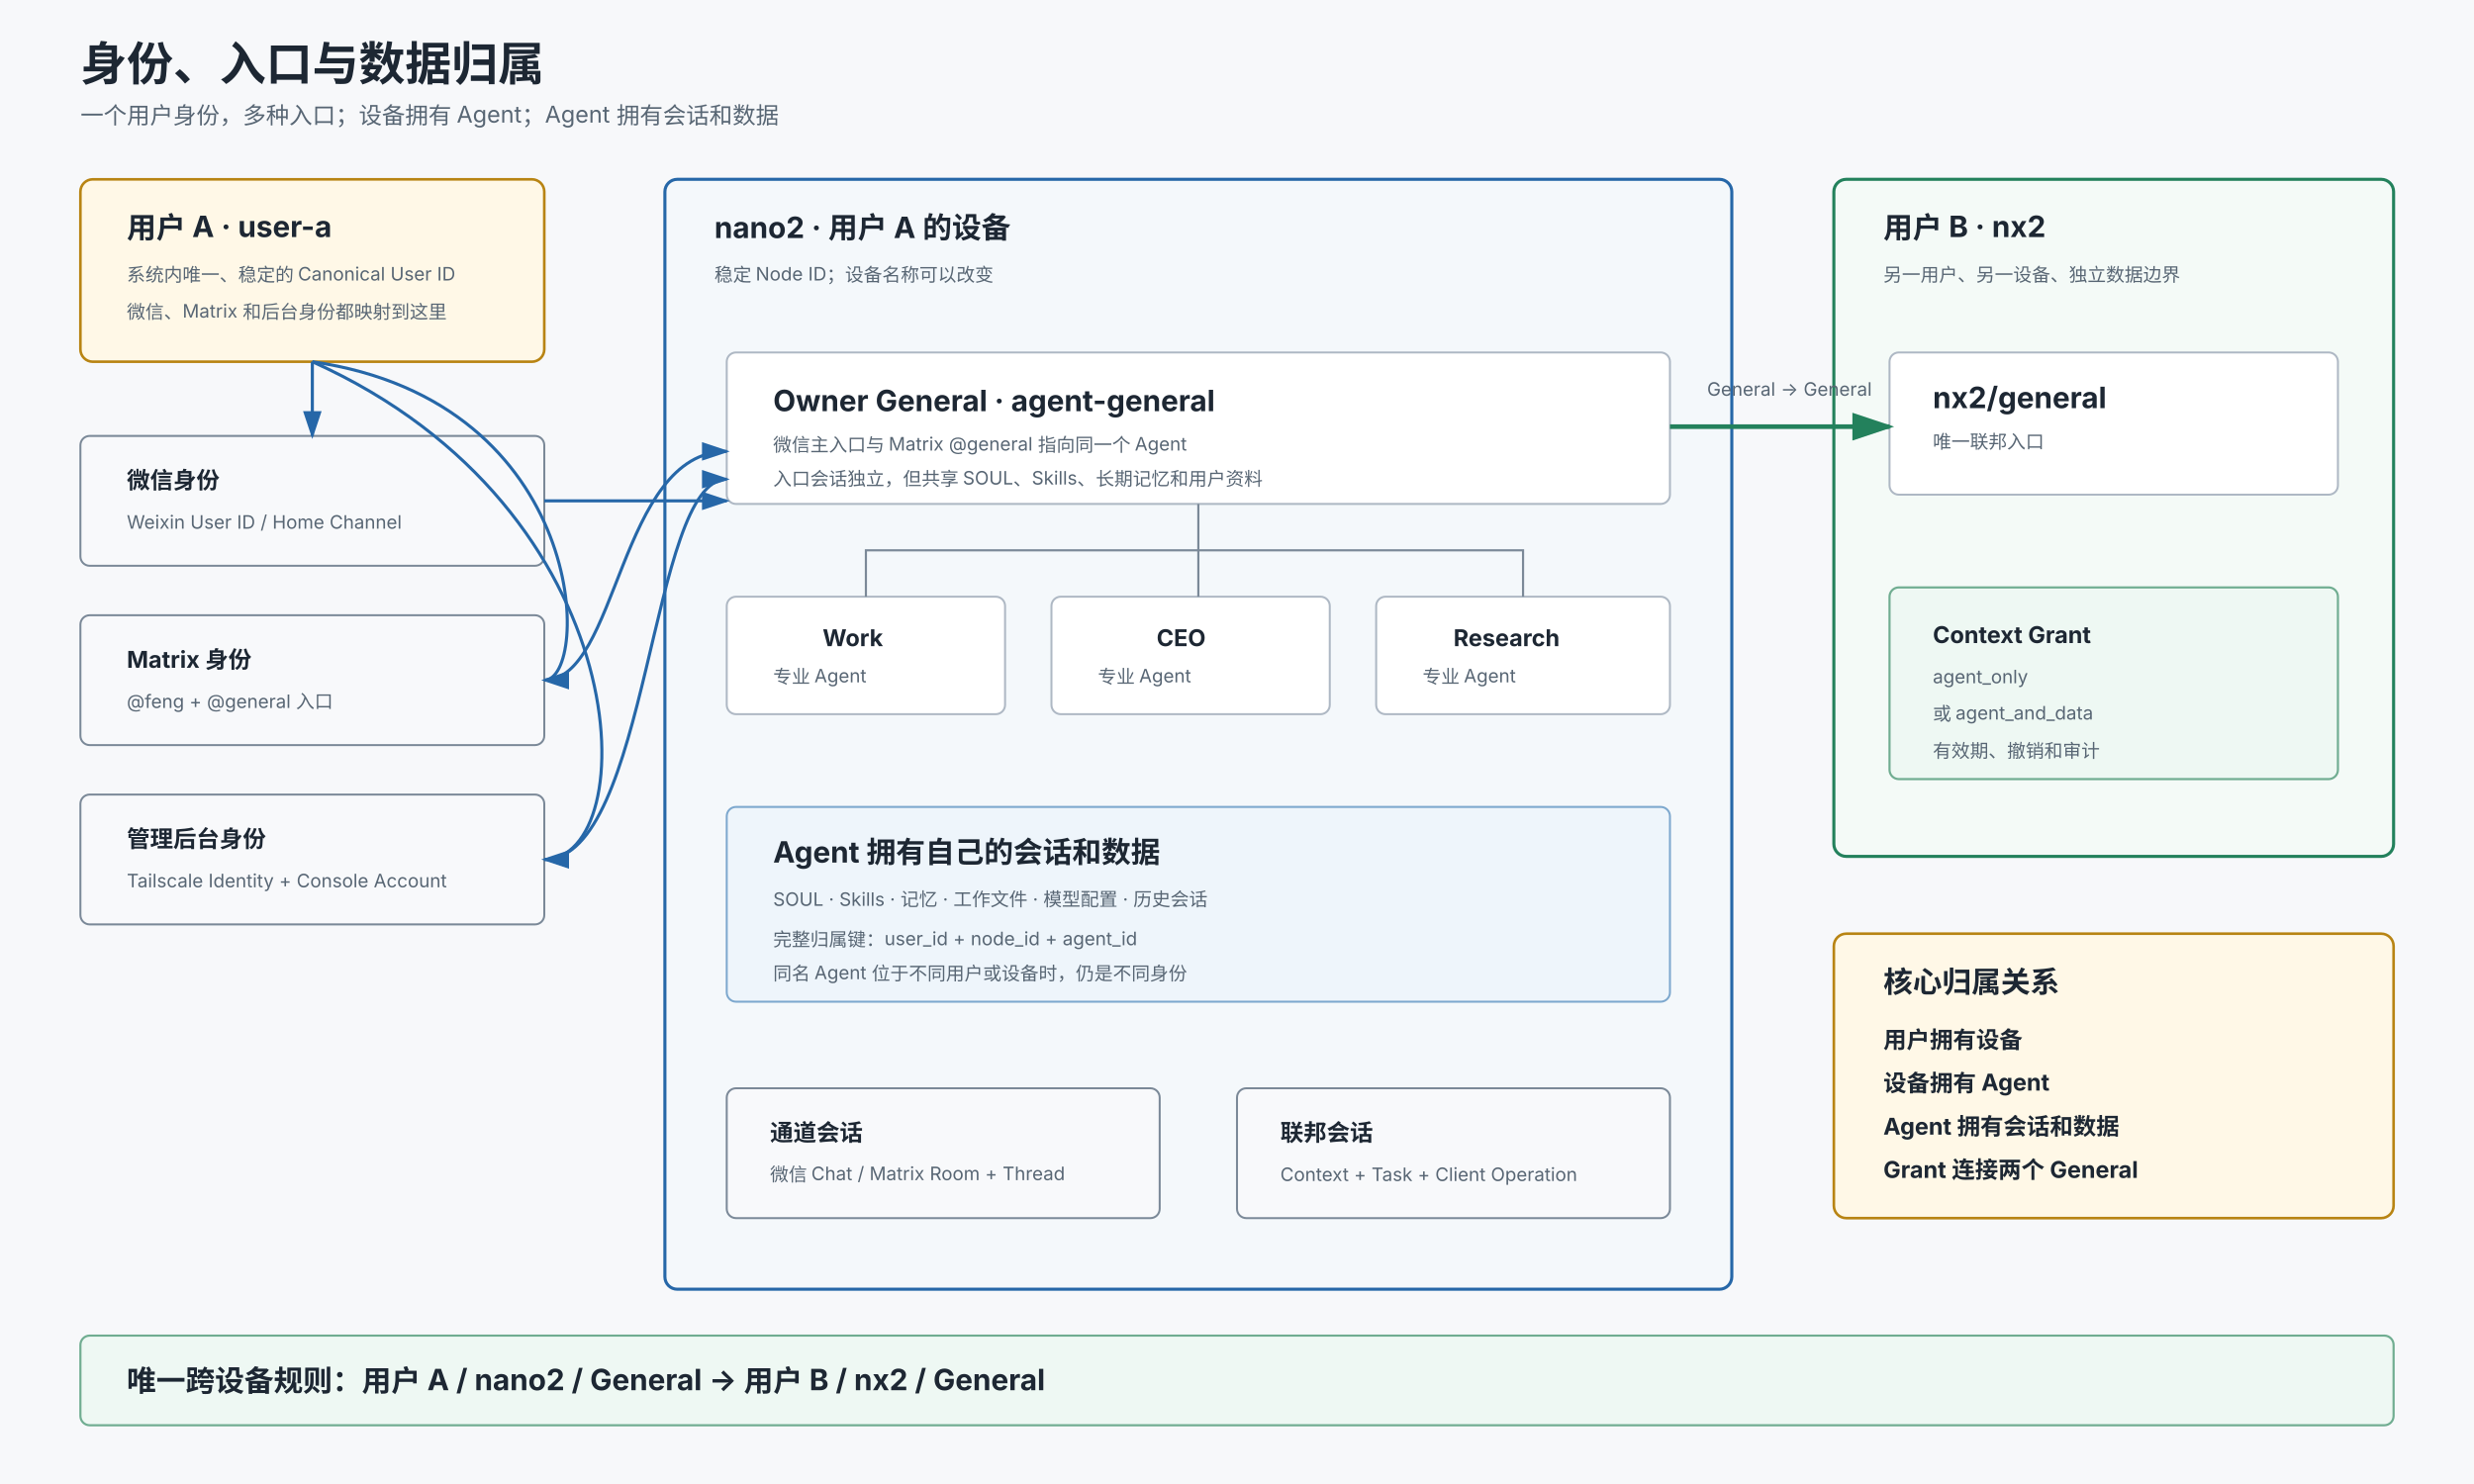
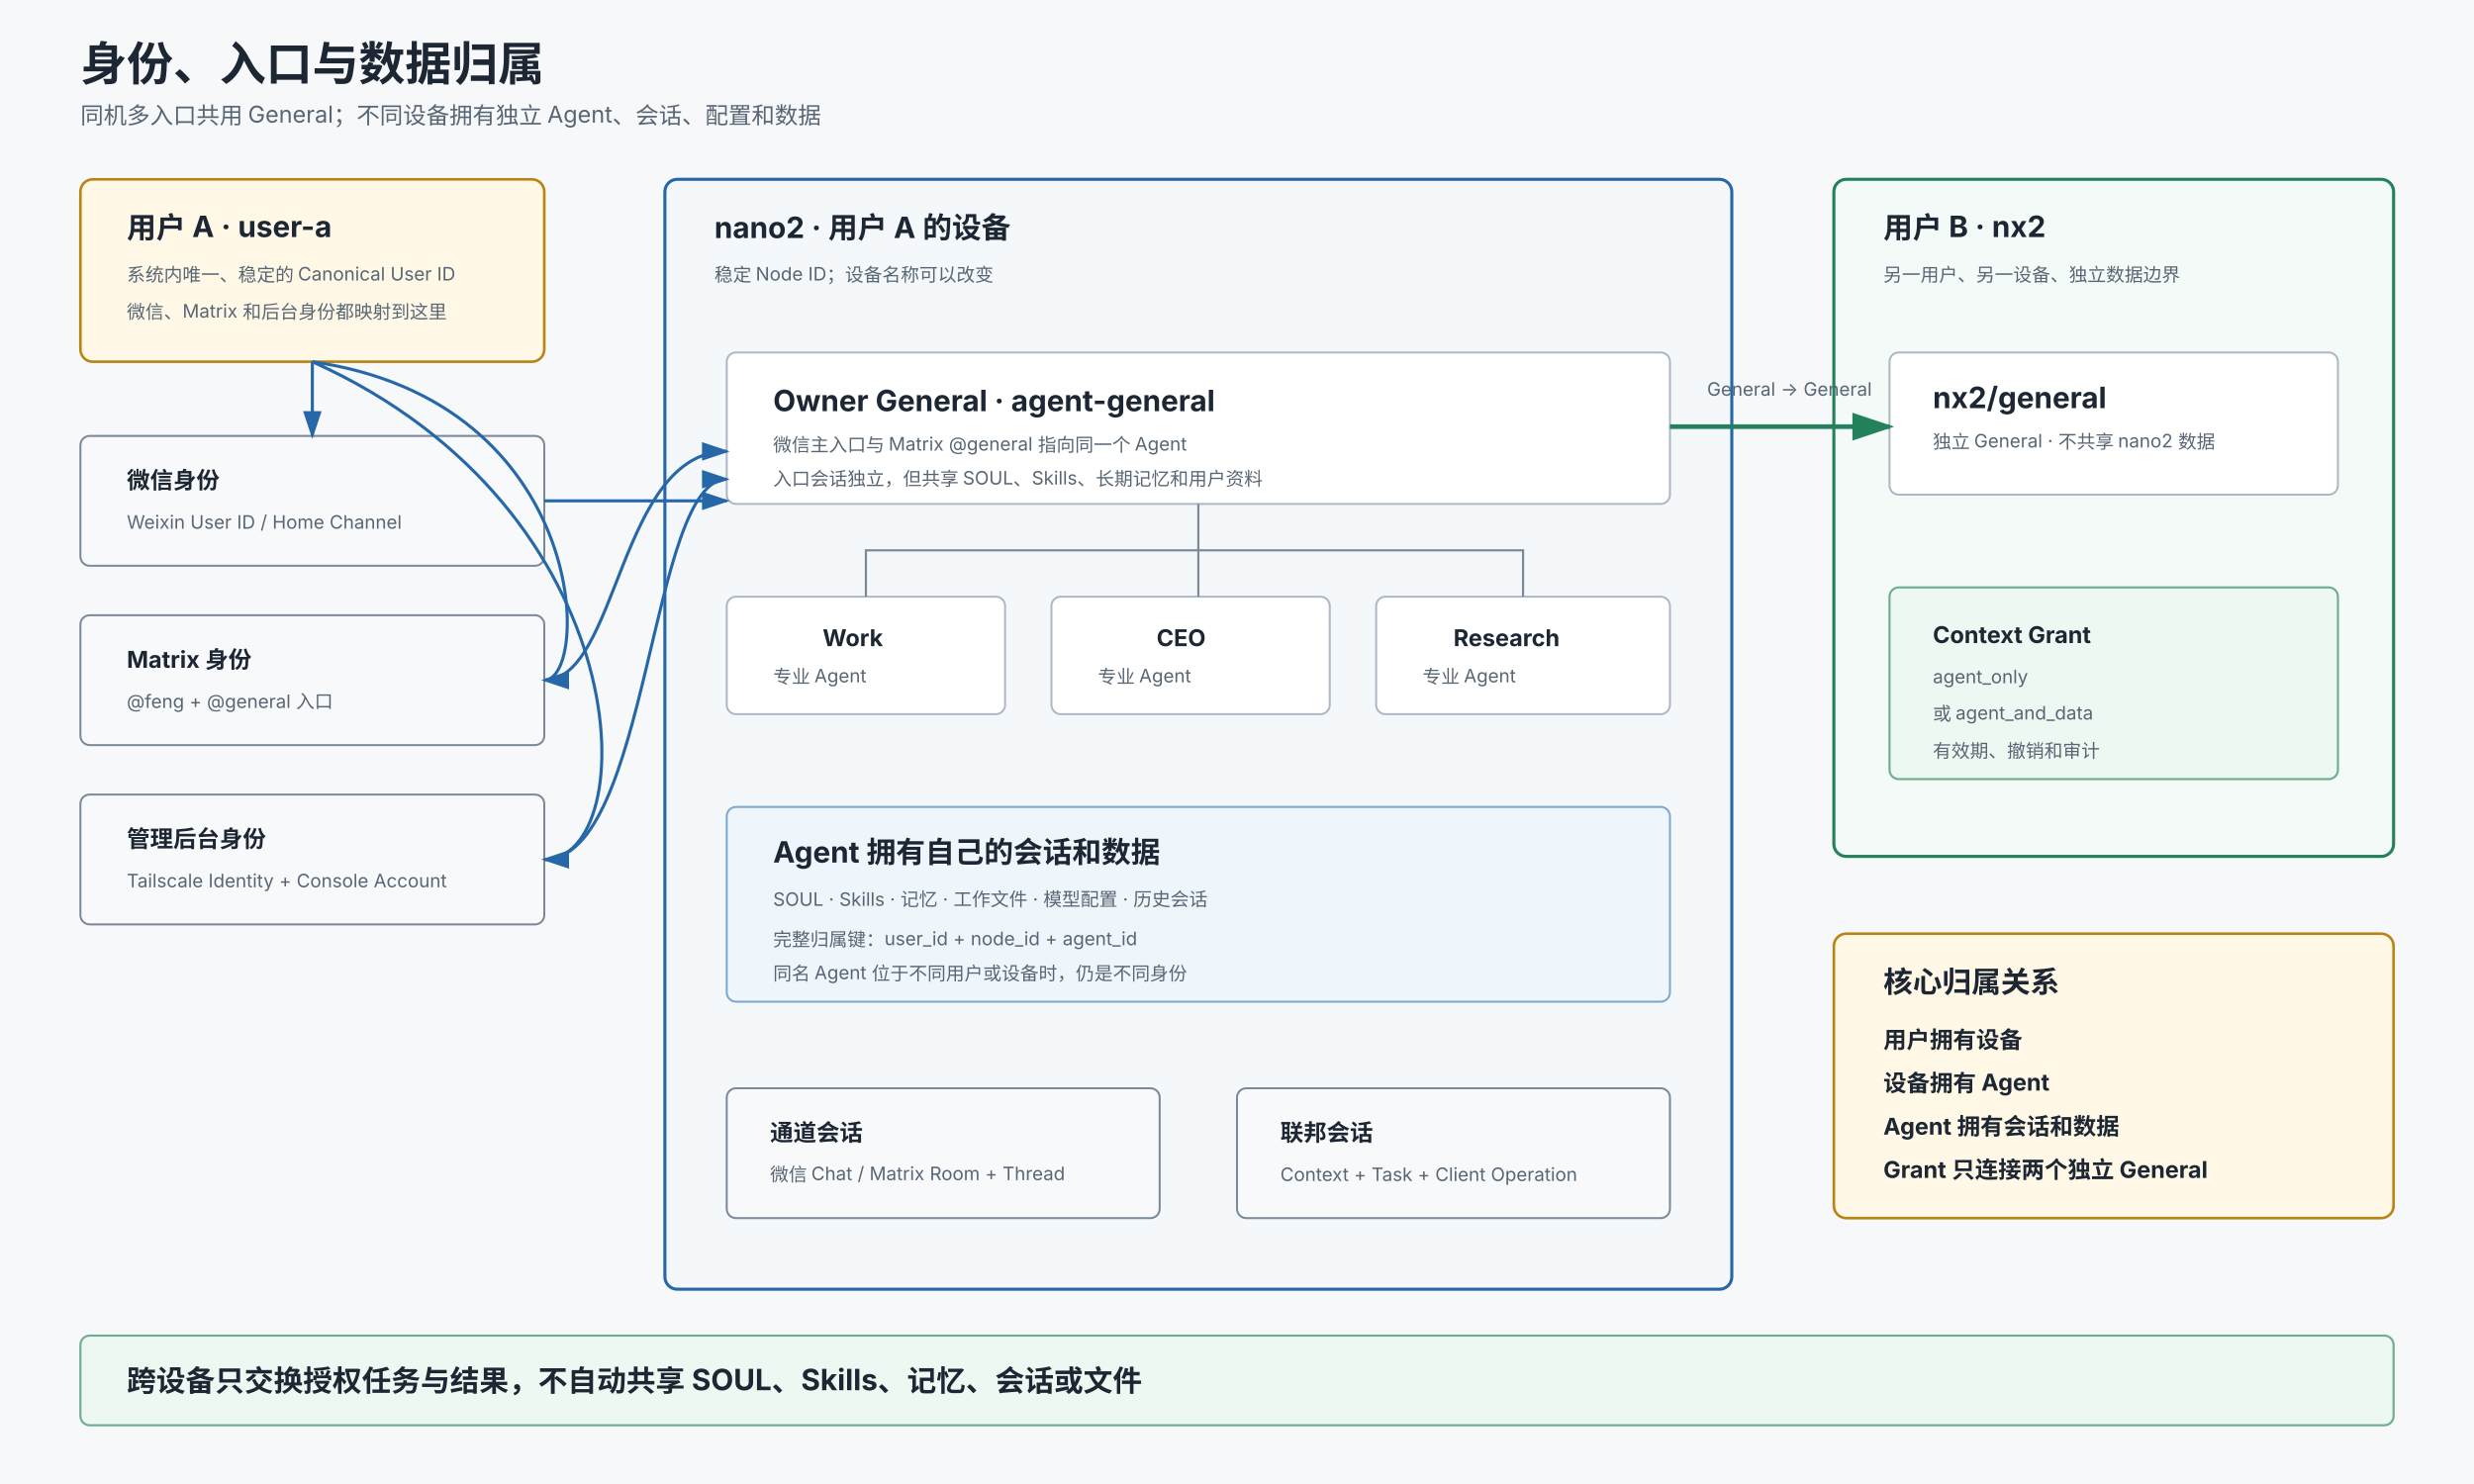
<svg xmlns="http://www.w3.org/2000/svg" viewBox="0 0 1600 960" role="img" aria-labelledby="title desc">
  <defs>
    <marker id="arrowBlue" markerWidth="10" markerHeight="10" refX="8" refY="3" orient="auto" markerUnits="strokeWidth">
      <path d="M0,0 L0,6 L9,3 z" fill="#2667a8" />
    </marker>
    <marker id="arrowGreen" markerWidth="10" markerHeight="10" refX="8" refY="3" orient="auto" markerUnits="strokeWidth">
      <path d="M0,0 L0,6 L9,3 z" fill="#23815c" />
    </marker>
    <style>
      text { font-family: Inter, "Noto Sans CJK SC", "Microsoft YaHei", sans-serif; fill: #1d2733; }
      .title { font-size: 30px; font-weight: 700; }
      .subtitle { font-size: 15px; fill: #586674; }
      .section { font-size: 19px; font-weight: 700; }
      .heading { font-size: 15px; font-weight: 700; }
      .small { font-size: 12px; fill: #586674; }
      .user { fill: #fff8e7; stroke: #b88413; stroke-width: 1.7; rx: 8; }
      .entry { fill: #f8f9fb; stroke: #7b8998; stroke-width: 1.3; rx: 6; }
      .device { fill: #f4f8fb; stroke: #2667a8; stroke-width: 2; rx: 8; }
      .remote { fill: #f4faf7; stroke: #23815c; stroke-width: 2; rx: 8; }
      .agent { fill: #ffffff; stroke: #aeb8c4; stroke-width: 1.3; rx: 6; }
      .data { fill: #eef5fb; stroke: #7da8ce; stroke-width: 1.3; rx: 6; }
      .grant { fill: #eef8f3; stroke: #70ad91; stroke-width: 1.4; rx: 6; }
      .line { fill: none; stroke: #2667a8; stroke-width: 2; marker-end: url(#arrowBlue); }
      .fed { fill: none; stroke: #23815c; stroke-width: 3; marker-end: url(#arrowGreen); }
      .inside { fill: none; stroke: #7b8998; stroke-width: 1.4; }
    </style>
  </defs>
  <rect width="1600" height="960" fill="#f7f8fa" />
  <text x="52" y="52" class="title">身份、入口与数据归属</text>
-   <text x="52" y="80" class="subtitle">一个用户身份，多种入口；设备拥有 Agent；Agent 拥有会话和数据</text>
+   <text x="52" y="80" class="subtitle">同机多入口共用 General；不同设备拥有独立 Agent、会话、配置和数据</text>
  <rect x="52" y="116" width="300" height="118" class="user" />
  <text x="82" y="154" class="section">用户 A · user-a</text>
  <text x="82" y="182" class="small">系统内唯一、稳定的 Canonical User ID</text>
  <text x="82" y="206" class="small">微信、Matrix 和后台身份都映射到这里</text>
  <rect x="52" y="282" width="300" height="84" class="entry" />
  <text x="82" y="316" class="heading">微信身份</text>
  <text x="82" y="342" class="small">Weixin User ID / Home Channel</text>
  <rect x="52" y="398" width="300" height="84" class="entry" />
  <text x="82" y="432" class="heading">Matrix 身份</text>
  <text x="82" y="458" class="small">@feng + @general 入口</text>
  <rect x="52" y="514" width="300" height="84" class="entry" />
  <text x="82" y="548" class="heading">管理后台身份</text>
  <text x="82" y="574" class="small">Tailscale Identity + Console Account</text>
  <path d="M202 234 V282" class="line" />
  <path d="M202 234 C382 260 382 440 352 440" class="line" />
  <path d="M202 234 C416 330 416 556 352 556" class="line" />
  <rect x="430" y="116" width="690" height="718" class="device" />
  <text x="462" y="154" class="section">nano2 · 用户 A 的设备</text>
  <text x="462" y="182" class="small">稳定 Node ID；设备名称可以改变</text>
  <rect x="470" y="228" width="610" height="98" class="agent" />
  <text x="500" y="266" class="section">Owner General · agent-general</text>
  <text x="500" y="292" class="small">微信主入口与 Matrix @general 指向同一个 Agent</text>
  <text x="500" y="314" class="small">入口会话独立，但共享 SOUL、Skills、长期记忆和用户资料</text>
  <path d="M352 324 H470" class="line" />
  <path d="M352 440 C400 440 400 292 470 292" class="line" />
  <path d="M352 556 C420 556 420 310 470 310" class="line" />
  <rect x="470" y="386" width="180" height="76" class="agent" />
  <text x="532" y="418" class="heading">Work</text>
  <text x="500" y="442" class="small">专业 Agent</text>
  <rect x="680" y="386" width="180" height="76" class="agent" />
  <text x="748" y="418" class="heading">CEO</text>
  <text x="710" y="442" class="small">专业 Agent</text>
  <rect x="890" y="386" width="190" height="76" class="agent" />
  <text x="940" y="418" class="heading">Research</text>
  <text x="920" y="442" class="small">专业 Agent</text>
  <path d="M775 326 V356 H560 V386" class="inside" />
  <path d="M775 356 V386" class="inside" />
  <path d="M775 356 H985 V386" class="inside" />
  <rect x="470" y="522" width="610" height="126" class="data" />
  <text x="500" y="558" class="section">Agent 拥有自己的会话和数据</text>
  <text x="500" y="586" class="small">SOUL · Skills · 记忆 · 工作文件 · 模型配置 · 历史会话</text>
  <text x="500" y="612" class="small">完整归属键：user_id + node_id + agent_id</text>
  <text x="500" y="634" class="small">同名 Agent 位于不同用户或设备时，仍是不同身份</text>
  <rect x="470" y="704" width="280" height="84" class="entry" />
  <text x="498" y="738" class="heading">通道会话</text>
  <text x="498" y="764" class="small">微信 Chat / Matrix Room + Thread</text>
  <rect x="800" y="704" width="280" height="84" class="entry" />
  <text x="828" y="738" class="heading">联邦会话</text>
  <text x="828" y="764" class="small">Context + Task + Client Operation</text>
  <rect x="1186" y="116" width="362" height="438" class="remote" />
  <text x="1218" y="154" class="section">用户 B · nx2</text>
  <text x="1218" y="182" class="small">另一用户、另一设备、独立数据边界</text>
  <rect x="1222" y="228" width="290" height="92" class="agent" />
  <text x="1250" y="264" class="section">nx2/general</text>
-   <text x="1250" y="290" class="small">唯一联邦入口</text>
+   <text x="1250" y="290" class="small">独立 General · 不共享 nano2 数据</text>
  <rect x="1222" y="380" width="290" height="124" class="grant" />
  <text x="1250" y="416" class="heading">Context Grant</text>
  <text x="1250" y="442" class="small">agent_only</text>
  <text x="1250" y="466" class="small">或 agent_and_data</text>
  <text x="1250" y="490" class="small">有效期、撤销和审计</text>
  <path d="M1080 276 H1222" class="fed" />
  <text x="1104" y="256" class="small">General → General</text>
  <rect x="1186" y="604" width="362" height="184" class="user" />
  <text x="1218" y="642" class="section">核心归属关系</text>
  <text x="1218" y="678" class="heading">用户拥有设备</text>
  <text x="1218" y="706" class="heading">设备拥有 Agent</text>
  <text x="1218" y="734" class="heading">Agent 拥有会话和数据</text>
-   <text x="1218" y="762" class="heading">Grant 连接两个 General</text>
+   <text x="1218" y="762" class="heading">Grant 只连接两个独立 General</text>
  <rect x="52" y="864" width="1496" height="58" class="grant" />
-   <text x="82" y="900" class="section">唯一跨设备规则：用户 A / nano2 / General → 用户 B / nx2 / General</text>
+   <text x="82" y="900" class="section">跨设备只交换授权任务与结果，不自动共享 SOUL、Skills、记忆、会话或文件</text>
</svg>
